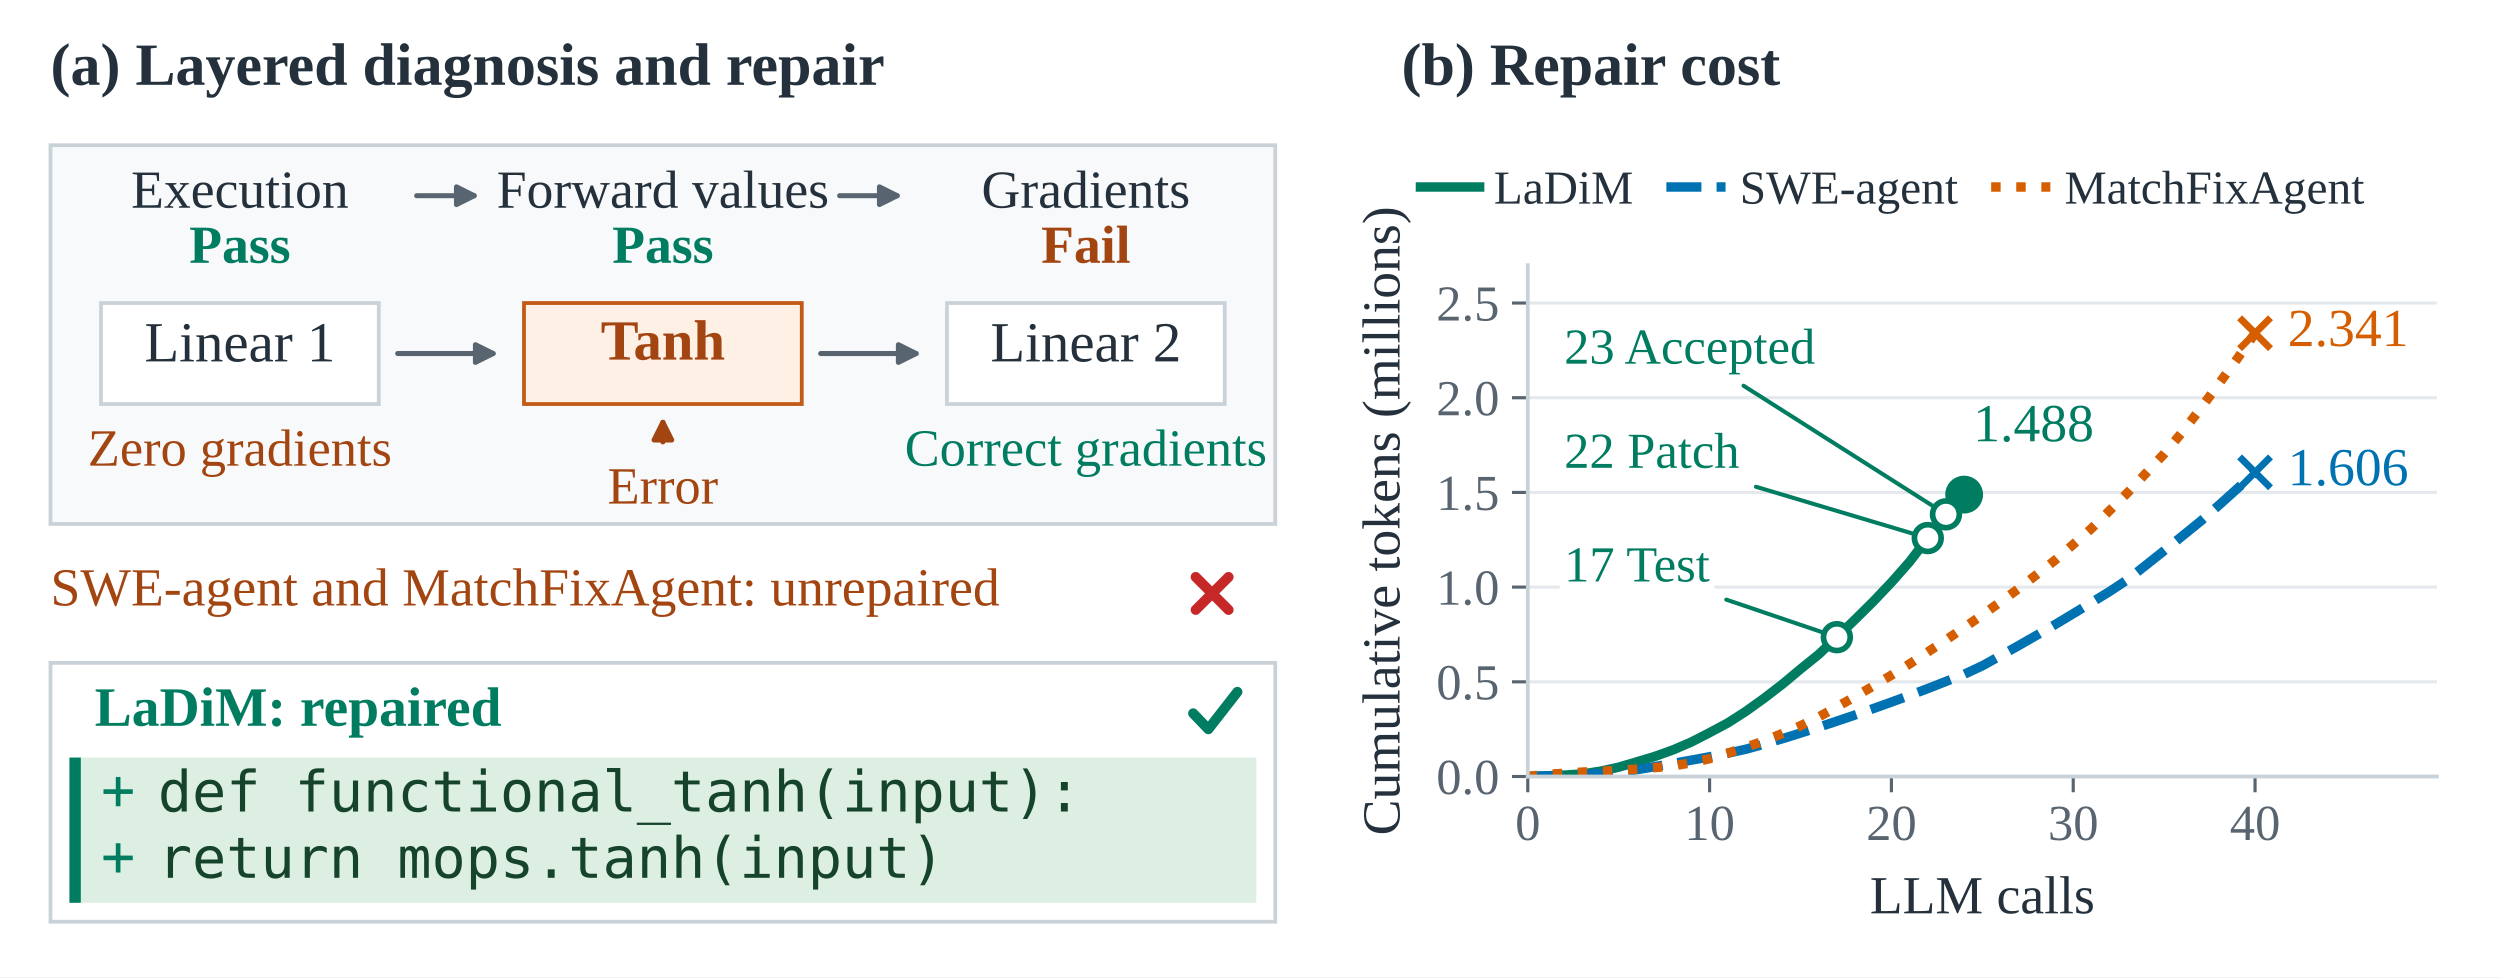
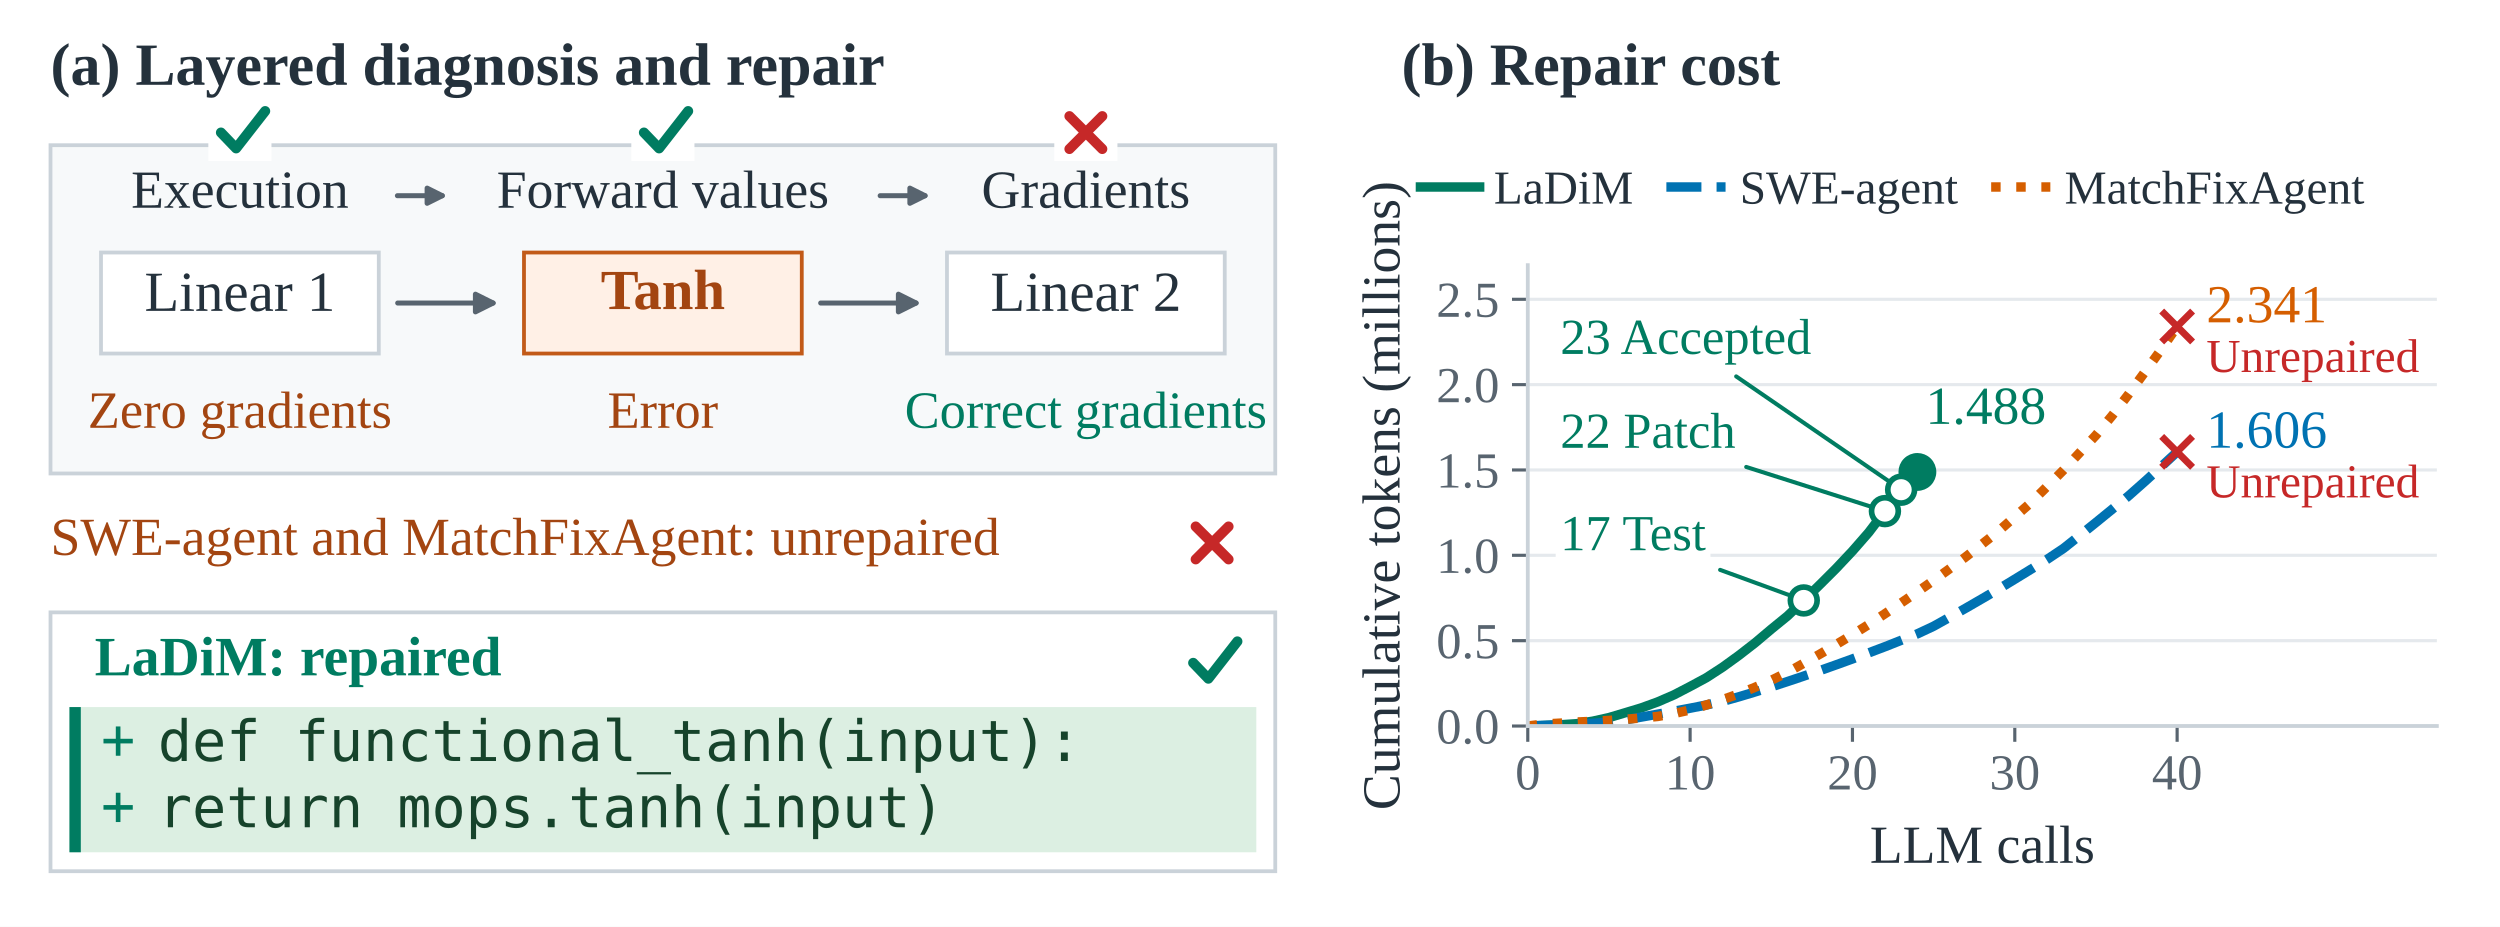
- <svg xmlns="http://www.w3.org/2000/svg" xmlns:xlink="http://www.w3.org/1999/xlink" width="396pt" height="154.8pt" viewBox="0 0 396 154.8" version="1.1">
+ <svg xmlns="http://www.w3.org/2000/svg" xmlns:xlink="http://www.w3.org/1999/xlink" width="396pt" height="146.8pt" viewBox="0 0 396 146.8" version="1.1">
  <defs>
    <style type="text/css">*{stroke-linejoin: round; stroke-linecap: butt}</style>
  </defs>
  <g id="figure_1">
    <g id="patch_1">
-       <path d="M 0 154.8 L 396 154.8 L 396 0 L 0 0 z " style="fill: #ffffff" />
+       <path d="M 0 146.8 L 396 146.8 L 396 0 L 0 0 z " style="fill: #ffffff" />
    </g>
    <g id="axes_1">
      <g id="patch_2">
-         <path d="M 8 23 L 202 23 L 202 83 L 8 83 z " clip-path="url(#p9c7cafc4a4)" style="fill: #f7f9fa; stroke: #cad2d9; stroke-width: 0.6; stroke-linejoin: miter" />
+         <path d="M 8 23 L 202 23 L 202 75 L 8 75 z " clip-path="url(#p0bc78f679e)" style="fill: #f7f9fa; stroke: #cad2d9; stroke-width: 0.6; stroke-linejoin: miter" />
      </g>
      <g id="patch_3">
-         <path d="M 16 48 L 60 48 L 60 64 L 16 64 z " clip-path="url(#p9c7cafc4a4)" style="fill: #ffffff; stroke: #cad2d9; stroke-width: 0.6; stroke-linejoin: miter" />
+         <path d="M 16 40 L 60 40 L 60 56 L 16 56 z " clip-path="url(#p0bc78f679e)" style="fill: #ffffff; stroke: #cad2d9; stroke-width: 0.6; stroke-linejoin: miter" />
      </g>
      <g id="patch_4">
-         <path d="M 83 48 L 127 48 L 127 64 L 83 64 z " clip-path="url(#p9c7cafc4a4)" style="fill: #fff0e6; stroke: #c25a18; stroke-width: 0.6; stroke-linejoin: miter" />
+         <path d="M 83 40 L 127 40 L 127 56 L 83 56 z " clip-path="url(#p0bc78f679e)" style="fill: #fff0e6; stroke: #c25a18; stroke-width: 0.6; stroke-linejoin: miter" />
      </g>
      <g id="patch_5">
-         <path d="M 150 48 L 194 48 L 194 64 L 150 64 z " clip-path="url(#p9c7cafc4a4)" style="fill: #ffffff; stroke: #cad2d9; stroke-width: 0.6; stroke-linejoin: miter" />
+         <path d="M 150 40 L 194 40 L 194 56 L 150 56 z " clip-path="url(#p0bc78f679e)" style="fill: #ffffff; stroke: #cad2d9; stroke-width: 0.6; stroke-linejoin: miter" />
      </g>
      <g id="patch_6">
-         <path d="M 8 105 L 202 105 L 202 146 L 8 146 z " clip-path="url(#p9c7cafc4a4)" style="fill: #ffffff; stroke: #cad2d9; stroke-width: 0.6; stroke-linejoin: miter" />
+         <path d="M 8 97 L 202 97 L 202 138 L 8 138 z " clip-path="url(#p0bc78f679e)" style="fill: #ffffff; stroke: #cad2d9; stroke-width: 0.6; stroke-linejoin: miter" />
      </g>
      <g id="patch_7">
-         <path d="M 66 31 Q 70.999 31 75.105 31 " clip-path="url(#p9c7cafc4a4)" style="fill: none; stroke: #58646f; stroke-width: 0.8; stroke-linecap: round" />
-         <path d="M 72.305 29.6 L 75.105 31 L 72.305 32.4 z " clip-path="url(#p9c7cafc4a4)" style="fill: #58646f; stroke: #58646f; stroke-width: 0.8; stroke-linecap: round" />
+         <path d="M 62.95 31 Q 66.95 31 70.056 31 " clip-path="url(#p0bc78f679e)" style="fill: none; stroke: #58646f; stroke-width: 0.8; stroke-linecap: round" />
+         <path d="M 67.656 29.8 L 70.056 31 L 67.656 32.2 z " clip-path="url(#p0bc78f679e)" style="fill: #58646f; stroke: #58646f; stroke-width: 0.8; stroke-linecap: round" />
      </g>
      <g id="patch_8">
-         <path d="M 133 31 Q 137.999 31 142.105 31 " clip-path="url(#p9c7cafc4a4)" style="fill: none; stroke: #58646f; stroke-width: 0.8; stroke-linecap: round" />
-         <path d="M 139.305 29.6 L 142.105 31 L 139.305 32.4 z " clip-path="url(#p9c7cafc4a4)" style="fill: #58646f; stroke: #58646f; stroke-width: 0.8; stroke-linecap: round" />
+         <path d="M 139.42 31 Q 143.42 31 146.526 31 " clip-path="url(#p0bc78f679e)" style="fill: none; stroke: #58646f; stroke-width: 0.8; stroke-linecap: round" />
+         <path d="M 144.126 29.8 L 146.526 31 L 144.126 32.2 z " clip-path="url(#p0bc78f679e)" style="fill: #58646f; stroke: #58646f; stroke-width: 0.8; stroke-linecap: round" />
      </g>
      <g id="patch_9">
-         <path d="M 62.997 56 Q 70.999 56 78.106 56 " clip-path="url(#p9c7cafc4a4)" style="fill: none; stroke: #58646f; stroke-width: 0.8; stroke-linecap: round" />
-         <path d="M 75.306 54.6 L 78.106 56 L 75.306 57.4 z " clip-path="url(#p9c7cafc4a4)" style="fill: #58646f; stroke: #58646f; stroke-width: 0.8; stroke-linecap: round" />
+         <path d="M 62.997 48 Q 70.999 48 78.106 48 " clip-path="url(#p0bc78f679e)" style="fill: none; stroke: #58646f; stroke-width: 0.8; stroke-linecap: round" />
+         <path d="M 75.306 46.6 L 78.106 48 L 75.306 49.4 z " clip-path="url(#p0bc78f679e)" style="fill: #58646f; stroke: #58646f; stroke-width: 0.8; stroke-linecap: round" />
      </g>
      <g id="patch_10">
-         <path d="M 129.997 56 Q 137.999 56 145.106 56 " clip-path="url(#p9c7cafc4a4)" style="fill: none; stroke: #58646f; stroke-width: 0.8; stroke-linecap: round" />
-         <path d="M 142.306 54.6 L 145.106 56 L 142.306 57.4 z " clip-path="url(#p9c7cafc4a4)" style="fill: #58646f; stroke: #58646f; stroke-width: 0.8; stroke-linecap: round" />
+         <path d="M 129.997 48 Q 137.999 48 145.106 48 " clip-path="url(#p0bc78f679e)" style="fill: none; stroke: #58646f; stroke-width: 0.8; stroke-linecap: round" />
+         <path d="M 142.306 46.6 L 145.106 48 L 142.306 49.4 z " clip-path="url(#p0bc78f679e)" style="fill: #58646f; stroke: #58646f; stroke-width: 0.8; stroke-linecap: round" />
      </g>
      <g id="patch_11">
-         <path d="M 105 69.996 Q 105 67.998 105 66.894 " clip-path="url(#p9c7cafc4a4)" style="fill: none; stroke: #a34511; stroke-width: 0.8; stroke-linecap: round" />
-         <path d="M 103.6 69.694 L 105 66.894 L 106.4 69.694 z " clip-path="url(#p9c7cafc4a4)" style="fill: #a34511; stroke: #a34511; stroke-width: 0.8; stroke-linecap: round" />
+         <path d="M 11 112 L 199 112 L 199 135 L 11 135 z " clip-path="url(#p0bc78f679e)" style="fill: #dcefe2" />
      </g>
      <g id="patch_12">
-         <path d="M 11 120 L 199 120 L 199 143 L 11 143 z " clip-path="url(#p9c7cafc4a4)" style="fill: #dcefe2" />
+         <path d="M 33 17.5 L 43 17.5 L 43 25.5 L 33 25.5 z " clip-path="url(#p0bc78f679e)" style="fill: #ffffff" />
      </g>
      <g id="line2d_1">
-         <path d="M 189.4 96.6 L 194.6 91.4 " clip-path="url(#p9c7cafc4a4)" style="fill: none; stroke: #c62828; stroke-width: 1.6; stroke-linecap: round" />
+         <path d="M 35 21 L 37.4 23.5 L 42 17.6 " clip-path="url(#p0bc78f679e)" style="fill: none; stroke: #007c61; stroke-width: 1.6; stroke-linecap: round" />
+       </g>
+       <g id="patch_13">
+         <path d="M 100 17.5 L 110 17.5 L 110 25.5 L 100 25.5 z " clip-path="url(#p0bc78f679e)" style="fill: #ffffff" />
      </g>
      <g id="line2d_2">
-         <path d="M 189.4 91.4 L 194.6 96.6 " clip-path="url(#p9c7cafc4a4)" style="fill: none; stroke: #c62828; stroke-width: 1.6; stroke-linecap: round" />
+         <path d="M 102 21 L 104.4 23.5 L 109 17.6 " clip-path="url(#p0bc78f679e)" style="fill: none; stroke: #007c61; stroke-width: 1.6; stroke-linecap: round" />
+       </g>
+       <g id="patch_14">
+         <path d="M 167 17.5 L 177 17.5 L 177 25.5 L 167 25.5 z " clip-path="url(#p0bc78f679e)" style="fill: #ffffff" />
      </g>
      <g id="line2d_3">
-         <path d="M 189 113 L 191.4 115.5 L 196 109.6 " clip-path="url(#p9c7cafc4a4)" style="fill: none; stroke: #007c61; stroke-width: 1.6; stroke-linecap: round" />
-       </g>
-       <g id="patch_13">
-         <path d="M 11 120 L 12.8 120 L 12.8 143 L 11 143 z " clip-path="url(#p9c7cafc4a4)" style="fill: #007c61" />
+         <path d="M 169.4 23.6 L 174.6 18.4 " clip-path="url(#p0bc78f679e)" style="fill: none; stroke: #c62828; stroke-width: 1.6; stroke-linecap: round" />
+       </g>
+       <g id="line2d_4">
+         <path d="M 169.4 18.4 L 174.6 23.6 " clip-path="url(#p0bc78f679e)" style="fill: none; stroke: #c62828; stroke-width: 1.6; stroke-linecap: round" />
+       </g>
+       <g id="line2d_5">
+         <path d="M 189.4 88.6 L 194.6 83.4 " clip-path="url(#p0bc78f679e)" style="fill: none; stroke: #c62828; stroke-width: 1.6; stroke-linecap: round" />
+       </g>
+       <g id="line2d_6">
+         <path d="M 189.4 83.4 L 194.6 88.6 " clip-path="url(#p0bc78f679e)" style="fill: none; stroke: #c62828; stroke-width: 1.6; stroke-linecap: round" />
+       </g>
+       <g id="line2d_7">
+         <path d="M 189 105 L 191.4 107.5 L 196 101.6 " clip-path="url(#p0bc78f679e)" style="fill: none; stroke: #007c61; stroke-width: 1.6; stroke-linecap: round" />
+       </g>
+       <g id="patch_15">
+         <path d="M 11 112 L 12.8 112 L 12.8 135 L 11 135 z " clip-path="url(#p0bc78f679e)" style="fill: #007c61" />
      </g>
      <g id="text_1">
        <text style="font-weight: 700; font-size: 9.5px; font-family: 'Times New Roman'; text-anchor: start; fill: #24313c" x="8" y="13.439" transform="rotate(-0 8 13.43922)">(a) Layered diagnosis and repair</text>
      </g>
      <g id="text_2">
        <text style="font-size: 8.5px; font-family: 'Times New Roman'; text-anchor: middle; fill: #24313c" x="38" y="32.902" transform="rotate(-0 38 32.90219)">Execution</text>
      </g>
      <g id="text_3">
-         <text style="font-weight: 700; font-size: 8.5px; font-family: 'Times New Roman'; text-anchor: middle; fill: #007c61" x="38" y="41.629" transform="rotate(-0 38 41.62859)">Pass</text>
+         <text style="font-size: 8.5px; font-family: 'Times New Roman'; text-anchor: middle; fill: #24313c" x="105" y="32.902" transform="rotate(-0 105 32.90219)">Forward values</text>
      </g>
      <g id="text_4">
-         <text style="font-size: 8.5px; font-family: 'Times New Roman'; text-anchor: middle; fill: #24313c" x="105" y="32.902" transform="rotate(-0 105 32.90219)">Forward values</text>
+         <text style="font-size: 8.5px; font-family: 'Times New Roman'; text-anchor: middle; fill: #24313c" x="172" y="32.902" transform="rotate(-0 172 32.90219)">Gradients</text>
      </g>
      <g id="text_5">
-         <text style="font-weight: 700; font-size: 8.5px; font-family: 'Times New Roman'; text-anchor: middle; fill: #007c61" x="105" y="41.629" transform="rotate(-0 105 41.62859)">Pass</text>
+         <text style="font-size: 9px; font-family: 'Times New Roman'; text-anchor: middle; fill: #24313c" x="38" y="49.249" transform="rotate(-0 38 49.24938)">Linear 1</text>
      </g>
      <g id="text_6">
-         <text style="font-size: 8.5px; font-family: 'Times New Roman'; text-anchor: middle; fill: #24313c" x="172" y="32.902" transform="rotate(-0 172 32.90219)">Gradients</text>
+         <text style="font-weight: 700; font-size: 9px; font-family: 'Times New Roman'; text-anchor: middle; fill: #a34511" x="105" y="48.96" transform="rotate(-0 105 48.95969)">Tanh</text>
      </g>
      <g id="text_7">
-         <text style="font-weight: 700; font-size: 8.5px; font-family: 'Times New Roman'; text-anchor: middle; fill: #a34511" x="172" y="41.629" transform="rotate(-0 172 41.62859)">Fail</text>
+         <text style="font-size: 9px; font-family: 'Times New Roman'; text-anchor: middle; fill: #24313c" x="172" y="49.249" transform="rotate(-0 172 49.24938)">Linear 2</text>
      </g>
      <g id="text_8">
-         <text style="font-size: 9px; font-family: 'Times New Roman'; text-anchor: middle; fill: #24313c" x="38" y="57.249" transform="rotate(-0 38 57.24938)">Linear 1</text>
+         <text style="font-size: 8.3px; font-family: 'Times New Roman'; text-anchor: middle; fill: #a34511" x="38" y="67.763" transform="rotate(-0 38 67.76331)">Zero gradients</text>
      </g>
      <g id="text_9">
-         <text style="font-weight: 700; font-size: 9px; font-family: 'Times New Roman'; text-anchor: middle; fill: #a34511" x="105" y="56.96" transform="rotate(-0 105 56.95969)">Tanh</text>
+         <text style="font-size: 8.3px; font-family: 'Times New Roman'; text-anchor: middle; fill: #007c61" x="172" y="67.763" transform="rotate(-0 172 67.76331)">Correct gradients</text>
      </g>
      <g id="text_10">
-         <text style="font-size: 9px; font-family: 'Times New Roman'; text-anchor: middle; fill: #24313c" x="172" y="57.249" transform="rotate(-0 172 57.24938)">Linear 2</text>
+         <text style="font-size: 8.3px; font-family: 'Times New Roman'; text-anchor: middle; fill: #a34511" x="105" y="67.763" transform="rotate(-0 105 67.76331)">Error</text>
      </g>
      <g id="text_11">
-         <text style="font-size: 8.3px; font-family: 'Times New Roman'; text-anchor: middle; fill: #a34511" x="38" y="73.763" transform="rotate(-0 38 73.76331)">Zero gradients</text>
+         <text style="font-size: 8.5px; font-family: 'Times New Roman'; text-anchor: start; fill: #a34511" x="8" y="87.902" transform="rotate(-0 8 87.90219)">SWE-agent and MatchFixAgent: unrepaired</text>
      </g>
      <g id="text_12">
-         <text style="font-size: 8.3px; font-family: 'Times New Roman'; text-anchor: middle; fill: #007c61" x="172" y="73.763" transform="rotate(-0 172 73.76331)">Correct gradients</text>
+         <text style="font-weight: 700; font-size: 8.8px; font-family: 'Times New Roman'; text-anchor: start; fill: #007c61" x="15" y="106.965" transform="rotate(-0 15 106.9647)">LaDiM: repaired</text>
      </g>
      <g id="text_13">
-         <text style="font-size: 8.3px; font-family: 'Times New Roman'; text-anchor: middle; fill: #a34511" x="105" y="79.763" transform="rotate(-0 105 79.76331)">Error</text>
+         <text style="font-size: 9px; font-family: 'Consolas'; text-anchor: start; fill: #007c61" x="16" y="120.21" transform="rotate(-0 16 120.21)">+</text>
      </g>
      <g id="text_14">
-         <text style="font-size: 8.5px; font-family: 'Times New Roman'; text-anchor: start; fill: #a34511" x="8" y="95.902" transform="rotate(-0 8 95.90219)">SWE-agent and MatchFixAgent: unrepaired</text>
+         <text style="font-size: 9px; font-family: 'Consolas'; text-anchor: start; fill: #16432b" x="25" y="120.543" transform="rotate(-0 25 120.5433)">def functional_tanh(input):</text>
      </g>
      <g id="text_15">
-         <text style="font-weight: 700; font-size: 8.8px; font-family: 'Times New Roman'; text-anchor: start; fill: #007c61" x="15" y="114.965" transform="rotate(-0 15 114.9647)">LaDiM: repaired</text>
+         <text style="font-size: 9px; font-family: 'Consolas'; text-anchor: start; fill: #007c61" x="16" y="130.71" transform="rotate(-0 16 130.71)">+</text>
      </g>
      <g id="text_16">
-         <text style="font-size: 9px; font-family: 'Consolas'; text-anchor: start; fill: #007c61" x="16" y="128.21" transform="rotate(-0 16 128.21)">+</text>
+         <text style="font-size: 9px; font-family: 'Consolas'; text-anchor: start; fill: #16432b" x="25" y="131.043" transform="rotate(-0 25 131.0433)">    return mops.tanh(input)</text>
      </g>
      <g id="text_17">
-         <text style="font-size: 9px; font-family: 'Consolas'; text-anchor: start; fill: #16432b" x="25" y="128.543" transform="rotate(-0 25 128.5433)">def functional_tanh(input):</text>
-       </g>
-       <g id="text_18">
-         <text style="font-size: 9px; font-family: 'Consolas'; text-anchor: start; fill: #007c61" x="16" y="138.71" transform="rotate(-0 16 138.71)">+</text>
-       </g>
-       <g id="text_19">
-         <text style="font-size: 9px; font-family: 'Consolas'; text-anchor: start; fill: #16432b" x="25" y="139.043" transform="rotate(-0 25 139.0433)">    return mops.tanh(input)</text>
-       </g>
-       <g id="text_20">
        <text style="font-weight: 700; font-size: 9.5px; font-family: 'Times New Roman'; text-anchor: start; fill: #24313c" x="222" y="13.439" transform="rotate(-0 222 13.43922)">(b) Repair cost</text>
      </g>
    </g>
    <g id="axes_2">
-       <g id="patch_14">
-         <path d="M 242 123 L 386 123 L 386 42 L 242 42 z " style="fill: #ffffff" />
+       <g id="patch_16">
+         <path d="M 242 115 L 386 115 L 386 42 L 242 42 z " style="fill: #ffffff" />
      </g>
      <g id="matplotlib.axis_1">
        <g id="xtick_1">
-           <g id="line2d_4">
+           <g id="line2d_8">
            <defs>
-               <path id="md865ca824f" d="M 0 0 L 0 2.5 " style="stroke: #58646f; stroke-width: 0.5" />
+               <path id="m0c0199fa20" d="M 0 0 L 0 2.5 " style="stroke: #58646f; stroke-width: 0.5" />
            </defs>
            <g>
-               <use xlink:href="#md865ca824f" x="242" y="123" style="fill: #58646f; stroke: #58646f; stroke-width: 0.5" />
+               <use xlink:href="#m0c0199fa20" x="242" y="115" style="fill: #58646f; stroke: #58646f; stroke-width: 0.5" />
+             </g>
+           </g>
+           <g id="text_18">
+             <text style="font-size: 8px; font-family: 'Times New Roman'; text-anchor: middle; fill: #58646f" x="242" y="125.055" transform="rotate(-0 242 125.055)">0</text>
+           </g>
+         </g>
+         <g id="xtick_2">
+           <g id="line2d_9">
+             <g>
+               <use xlink:href="#m0c0199fa20" x="267.714" y="115" style="fill: #58646f; stroke: #58646f; stroke-width: 0.5" />
+             </g>
+           </g>
+           <g id="text_19">
+             <text style="font-size: 8px; font-family: 'Times New Roman'; text-anchor: middle; fill: #58646f" x="267.714" y="125.055" transform="rotate(-0 267.7143 125.055)">10</text>
+           </g>
+         </g>
+         <g id="xtick_3">
+           <g id="line2d_10">
+             <g>
+               <use xlink:href="#m0c0199fa20" x="293.429" y="115" style="fill: #58646f; stroke: #58646f; stroke-width: 0.5" />
+             </g>
+           </g>
+           <g id="text_20">
+             <text style="font-size: 8px; font-family: 'Times New Roman'; text-anchor: middle; fill: #58646f" x="293.429" y="125.055" transform="rotate(-0 293.4286 125.055)">20</text>
+           </g>
+         </g>
+         <g id="xtick_4">
+           <g id="line2d_11">
+             <g>
+               <use xlink:href="#m0c0199fa20" x="319.143" y="115" style="fill: #58646f; stroke: #58646f; stroke-width: 0.5" />
            </g>
          </g>
          <g id="text_21">
-             <text style="font-size: 8px; font-family: 'Times New Roman'; text-anchor: middle; fill: #58646f" x="242" y="133.055" transform="rotate(-0 242 133.055)">0</text>
-           </g>
-         </g>
-         <g id="xtick_2">
-           <g id="line2d_5">
-             <g>
-               <use xlink:href="#md865ca824f" x="270.8" y="123" style="fill: #58646f; stroke: #58646f; stroke-width: 0.5" />
+             <text style="font-size: 8px; font-family: 'Times New Roman'; text-anchor: middle; fill: #58646f" x="319.143" y="125.055" transform="rotate(-0 319.1429 125.055)">30</text>
+           </g>
+         </g>
+         <g id="xtick_5">
+           <g id="line2d_12">
+             <g>
+               <use xlink:href="#m0c0199fa20" x="344.857" y="115" style="fill: #58646f; stroke: #58646f; stroke-width: 0.5" />
            </g>
          </g>
          <g id="text_22">
-             <text style="font-size: 8px; font-family: 'Times New Roman'; text-anchor: middle; fill: #58646f" x="270.8" y="133.055" transform="rotate(-0 270.8 133.055)">10</text>
-           </g>
-         </g>
-         <g id="xtick_3">
-           <g id="line2d_6">
-             <g>
-               <use xlink:href="#md865ca824f" x="299.6" y="123" style="fill: #58646f; stroke: #58646f; stroke-width: 0.5" />
-             </g>
-           </g>
-           <g id="text_23">
-             <text style="font-size: 8px; font-family: 'Times New Roman'; text-anchor: middle; fill: #58646f" x="299.6" y="133.055" transform="rotate(-0 299.6 133.055)">20</text>
-           </g>
-         </g>
-         <g id="xtick_4">
-           <g id="line2d_7">
-             <g>
-               <use xlink:href="#md865ca824f" x="328.4" y="123" style="fill: #58646f; stroke: #58646f; stroke-width: 0.5" />
-             </g>
-           </g>
-           <g id="text_24">
-             <text style="font-size: 8px; font-family: 'Times New Roman'; text-anchor: middle; fill: #58646f" x="328.4" y="133.055" transform="rotate(-0 328.4 133.055)">30</text>
-           </g>
-         </g>
-         <g id="xtick_5">
-           <g id="line2d_8">
-             <g>
-               <use xlink:href="#md865ca824f" x="357.2" y="123" style="fill: #58646f; stroke: #58646f; stroke-width: 0.5" />
-             </g>
-           </g>
-           <g id="text_25">
-             <text style="font-size: 8px; font-family: 'Times New Roman'; text-anchor: middle; fill: #58646f" x="357.2" y="133.055" transform="rotate(-0 357.2 133.055)">40</text>
-           </g>
-         </g>
-         <g id="text_26">
-           <text style="font-size: 8.5px; font-family: 'Times New Roman'; text-anchor: middle; fill: #24313c" x="314" y="144.668" transform="rotate(-0 314 144.6684)">LLM calls</text>
+             <text style="font-size: 8px; font-family: 'Times New Roman'; text-anchor: middle; fill: #58646f" x="344.857" y="125.055" transform="rotate(-0 344.8571 125.055)">40</text>
+           </g>
+         </g>
+         <g id="text_23">
+           <text style="font-size: 8.5px; font-family: 'Times New Roman'; text-anchor: middle; fill: #24313c" x="314" y="136.668" transform="rotate(-0 314 136.6684)">LLM calls</text>
        </g>
      </g>
      <g id="matplotlib.axis_2">
        <g id="ytick_1">
-           <g id="line2d_9">
-             <path d="M 242 123 L 386 123 " clip-path="url(#pe21ce3db8c)" style="fill: none; stroke: #e5e9ed; stroke-width: 0.5; stroke-linecap: square" />
-           </g>
-           <g id="line2d_10">
+           <g id="line2d_13">
+             <path d="M 242 115 L 386 115 " clip-path="url(#p1b7dde2350)" style="fill: none; stroke: #e5e9ed; stroke-width: 0.5; stroke-linecap: square" />
+           </g>
+           <g id="line2d_14">
            <defs>
-               <path id="mfcad0611cb" d="M 0 0 L -2.5 0 " style="stroke: #58646f; stroke-width: 0.5" />
+               <path id="mdbfaae9d94" d="M 0 0 L -2.5 0 " style="stroke: #58646f; stroke-width: 0.5" />
            </defs>
            <g>
-               <use xlink:href="#mfcad0611cb" x="242" y="123" style="fill: #58646f; stroke: #58646f; stroke-width: 0.5" />
+               <use xlink:href="#mdbfaae9d94" x="242" y="115" style="fill: #58646f; stroke: #58646f; stroke-width: 0.5" />
+             </g>
+           </g>
+           <g id="text_24">
+             <text style="font-size: 8px; font-family: 'Times New Roman'; text-anchor: end; fill: #58646f" x="237.5" y="117.778" transform="rotate(-0 237.5 117.7775)">0.0</text>
+           </g>
+         </g>
+         <g id="ytick_2">
+           <g id="line2d_15">
+             <path d="M 242 101.481 L 386 101.481 " clip-path="url(#p1b7dde2350)" style="fill: none; stroke: #e5e9ed; stroke-width: 0.5; stroke-linecap: square" />
+           </g>
+           <g id="line2d_16">
+             <g>
+               <use xlink:href="#mdbfaae9d94" x="242" y="101.481" style="fill: #58646f; stroke: #58646f; stroke-width: 0.5" />
+             </g>
+           </g>
+           <g id="text_25">
+             <text style="font-size: 8px; font-family: 'Times New Roman'; text-anchor: end; fill: #58646f" x="237.5" y="104.259" transform="rotate(-0 237.5 104.259)">0.5</text>
+           </g>
+         </g>
+         <g id="ytick_3">
+           <g id="line2d_17">
+             <path d="M 242 87.963 L 386 87.963 " clip-path="url(#p1b7dde2350)" style="fill: none; stroke: #e5e9ed; stroke-width: 0.5; stroke-linecap: square" />
+           </g>
+           <g id="line2d_18">
+             <g>
+               <use xlink:href="#mdbfaae9d94" x="242" y="87.963" style="fill: #58646f; stroke: #58646f; stroke-width: 0.5" />
+             </g>
+           </g>
+           <g id="text_26">
+             <text style="font-size: 8px; font-family: 'Times New Roman'; text-anchor: end; fill: #58646f" x="237.5" y="90.74" transform="rotate(-0 237.5 90.74046)">1.0</text>
+           </g>
+         </g>
+         <g id="ytick_4">
+           <g id="line2d_19">
+             <path d="M 242 74.444 L 386 74.444 " clip-path="url(#p1b7dde2350)" style="fill: none; stroke: #e5e9ed; stroke-width: 0.5; stroke-linecap: square" />
+           </g>
+           <g id="line2d_20">
+             <g>
+               <use xlink:href="#mdbfaae9d94" x="242" y="74.444" style="fill: #58646f; stroke: #58646f; stroke-width: 0.5" />
            </g>
          </g>
          <g id="text_27">
-             <text style="font-size: 8px; font-family: 'Times New Roman'; text-anchor: end; fill: #58646f" x="237.5" y="125.778" transform="rotate(-0 237.5 125.7775)">0.0</text>
-           </g>
-         </g>
-         <g id="ytick_2">
-           <g id="line2d_11">
-             <path d="M 242 108 L 386 108 " clip-path="url(#pe21ce3db8c)" style="fill: none; stroke: #e5e9ed; stroke-width: 0.5; stroke-linecap: square" />
-           </g>
-           <g id="line2d_12">
-             <g>
-               <use xlink:href="#mfcad0611cb" x="242" y="108" style="fill: #58646f; stroke: #58646f; stroke-width: 0.5" />
+             <text style="font-size: 8px; font-family: 'Times New Roman'; text-anchor: end; fill: #58646f" x="237.5" y="77.222" transform="rotate(-0 237.5 77.22194)">1.5</text>
+           </g>
+         </g>
+         <g id="ytick_5">
+           <g id="line2d_21">
+             <path d="M 242 60.926 L 386 60.926 " clip-path="url(#p1b7dde2350)" style="fill: none; stroke: #e5e9ed; stroke-width: 0.5; stroke-linecap: square" />
+           </g>
+           <g id="line2d_22">
+             <g>
+               <use xlink:href="#mdbfaae9d94" x="242" y="60.926" style="fill: #58646f; stroke: #58646f; stroke-width: 0.5" />
            </g>
          </g>
          <g id="text_28">
-             <text style="font-size: 8px; font-family: 'Times New Roman'; text-anchor: end; fill: #58646f" x="237.5" y="110.778" transform="rotate(-0 237.5 110.7775)">0.5</text>
-           </g>
-         </g>
-         <g id="ytick_3">
-           <g id="line2d_13">
-             <path d="M 242 93 L 386 93 " clip-path="url(#pe21ce3db8c)" style="fill: none; stroke: #e5e9ed; stroke-width: 0.5; stroke-linecap: square" />
-           </g>
-           <g id="line2d_14">
-             <g>
-               <use xlink:href="#mfcad0611cb" x="242" y="93" style="fill: #58646f; stroke: #58646f; stroke-width: 0.5" />
+             <text style="font-size: 8px; font-family: 'Times New Roman'; text-anchor: end; fill: #58646f" x="237.5" y="63.703" transform="rotate(-0 237.5 63.70343)">2.0</text>
+           </g>
+         </g>
+         <g id="ytick_6">
+           <g id="line2d_23">
+             <path d="M 242 47.407 L 386 47.407 " clip-path="url(#p1b7dde2350)" style="fill: none; stroke: #e5e9ed; stroke-width: 0.5; stroke-linecap: square" />
+           </g>
+           <g id="line2d_24">
+             <g>
+               <use xlink:href="#mdbfaae9d94" x="242" y="47.407" style="fill: #58646f; stroke: #58646f; stroke-width: 0.5" />
            </g>
          </g>
          <g id="text_29">
-             <text style="font-size: 8px; font-family: 'Times New Roman'; text-anchor: end; fill: #58646f" x="237.5" y="95.778" transform="rotate(-0 237.5 95.7775)">1.0</text>
-           </g>
-         </g>
-         <g id="ytick_4">
-           <g id="line2d_15">
-             <path d="M 242 78 L 386 78 " clip-path="url(#pe21ce3db8c)" style="fill: none; stroke: #e5e9ed; stroke-width: 0.5; stroke-linecap: square" />
-           </g>
-           <g id="line2d_16">
-             <g>
-               <use xlink:href="#mfcad0611cb" x="242" y="78" style="fill: #58646f; stroke: #58646f; stroke-width: 0.5" />
-             </g>
-           </g>
-           <g id="text_30">
-             <text style="font-size: 8px; font-family: 'Times New Roman'; text-anchor: end; fill: #58646f" x="237.5" y="80.778" transform="rotate(-0 237.5 80.7775)">1.5</text>
-           </g>
-         </g>
-         <g id="ytick_5">
-           <g id="line2d_17">
-             <path d="M 242 63 L 386 63 " clip-path="url(#pe21ce3db8c)" style="fill: none; stroke: #e5e9ed; stroke-width: 0.5; stroke-linecap: square" />
-           </g>
-           <g id="line2d_18">
-             <g>
-               <use xlink:href="#mfcad0611cb" x="242" y="63" style="fill: #58646f; stroke: #58646f; stroke-width: 0.5" />
-             </g>
-           </g>
-           <g id="text_31">
-             <text style="font-size: 8px; font-family: 'Times New Roman'; text-anchor: end; fill: #58646f" x="237.5" y="65.778" transform="rotate(-0 237.5 65.7775)">2.0</text>
-           </g>
-         </g>
-         <g id="ytick_6">
-           <g id="line2d_19">
-             <path d="M 242 48 L 386 48 " clip-path="url(#pe21ce3db8c)" style="fill: none; stroke: #e5e9ed; stroke-width: 0.5; stroke-linecap: square" />
-           </g>
-           <g id="line2d_20">
-             <g>
-               <use xlink:href="#mfcad0611cb" x="242" y="48" style="fill: #58646f; stroke: #58646f; stroke-width: 0.5" />
-             </g>
-           </g>
-           <g id="text_32">
-             <text style="font-size: 8px; font-family: 'Times New Roman'; text-anchor: end; fill: #58646f" x="237.5" y="50.778" transform="rotate(-0 237.5 50.7775)">2.5</text>
-           </g>
-         </g>
-         <g id="text_33">
-           <text style="font-size: 8.5px; font-family: 'Times New Roman'; text-anchor: middle; fill: #24313c" x="221.682" y="82.5" transform="rotate(-90 221.6818 82.5)">Cumulative tokens (millions)</text>
-         </g>
-       </g>
-       <g id="line2d_21">
-         <path d="M 242 123 L 244.88 122.902 L 247.76 122.779 L 250.64 122.595 L 253.52 122.154 L 256.4 121.52 L 259.28 120.671 L 262.16 119.807 L 265.04 118.768 L 267.92 117.532 L 270.8 116.051 L 273.68 114.513 L 276.56 112.663 L 279.44 110.597 L 282.32 108.384 L 285.2 105.98 L 288.08 103.654 L 290.96 100.93 L 293.84 98.131 L 296.72 95.284 L 299.6 92.248 L 302.48 88.981 L 305.36 85.23 L 308.24 81.468 L 311.12 78.345 " clip-path="url(#pe21ce3db8c)" style="fill: none; stroke: #007c61; stroke-width: 1.5; stroke-linecap: square" />
-       </g>
-       <g id="line2d_22">
-         <path d="M 242 123 L 244.88 122.891 L 247.76 122.784 L 250.64 122.667 L 253.52 122.522 L 256.4 122.337 L 259.28 121.923 L 262.16 121.428 L 265.04 120.923 L 267.92 120.405 L 270.8 119.871 L 273.68 119.304 L 276.56 118.673 L 279.44 117.871 L 282.32 117.014 L 285.2 116.117 L 288.08 115.185 L 290.96 114.226 L 293.84 113.253 L 296.72 112.241 L 299.6 111.21 L 302.48 110.146 L 305.36 109.067 L 308.24 107.938 L 311.12 106.8 L 314 105.463 L 316.88 103.866 L 319.76 102.254 L 322.64 100.604 L 325.52 98.932 L 328.4 97.201 L 331.28 95.45 L 334.16 93.693 L 337.04 91.784 L 339.92 89.517 L 342.8 87.226 L 345.68 84.903 L 348.56 82.573 L 351.44 80.047 L 354.32 77.458 L 357.2 74.818 " clip-path="url(#pe21ce3db8c)" style="fill: none; stroke-dasharray: 5.55,2.4; stroke-dashoffset: 0; stroke: #0072b2; stroke-width: 1.5" />
-       </g>
-       <g id="line2d_23">
-         <path d="M 242 123 L 244.88 122.647 L 247.76 122.496 L 250.64 122.299 L 253.52 122.179 L 256.4 122.019 L 259.28 121.823 L 262.16 121.584 L 265.04 121.322 L 267.92 120.816 L 270.8 120.178 L 273.68 119.308 L 276.56 118.354 L 279.44 117.351 L 282.32 116.192 L 285.2 114.962 L 288.08 113.562 L 290.96 111.969 L 293.84 110.355 L 296.72 108.667 L 299.6 106.945 L 302.48 105.162 L 305.36 103.269 L 308.24 101.361 L 311.12 99.408 L 314 97.407 L 316.88 95.333 L 319.76 93.224 L 322.64 90.991 L 325.52 88.738 L 328.4 86.234 L 331.28 83.722 L 334.16 80.871 L 337.04 78.014 L 339.92 74.954 L 342.8 71.885 L 345.68 68.441 L 348.56 64.727 L 351.44 60.831 L 354.32 56.901 L 357.2 52.782 " clip-path="url(#pe21ce3db8c)" style="fill: none; stroke-dasharray: 1.5,2.475; stroke-dashoffset: 0; stroke: #d55e00; stroke-width: 1.5" />
-       </g>
-       <g id="patch_15">
-         <path d="M 242 123 L 242 42 " style="fill: none; stroke: #cad2d9; stroke-width: 0.6; stroke-linejoin: miter; stroke-linecap: square" />
-       </g>
-       <g id="patch_16">
-         <path d="M 242 123 L 386 123 " style="fill: none; stroke: #cad2d9; stroke-width: 0.6; stroke-linejoin: miter; stroke-linecap: square" />
+             <text style="font-size: 8px; font-family: 'Times New Roman'; text-anchor: end; fill: #58646f" x="237.5" y="50.185" transform="rotate(-0 237.5 50.18491)">2.5</text>
+           </g>
+         </g>
+         <g id="text_30">
+           <text style="font-size: 8.5px; font-family: 'Times New Roman'; text-anchor: middle; fill: #24313c" x="221.682" y="78.5" transform="rotate(-90 221.6818 78.5)">Cumulative tokens (millions)</text>
+         </g>
+       </g>
+       <g id="line2d_25">
+         <path d="M 242 115 L 244.571 114.912 L 247.143 114.801 L 249.714 114.635 L 252.286 114.237 L 254.857 113.667 L 257.429 112.901 L 260 112.122 L 262.571 111.186 L 265.143 110.072 L 267.714 108.737 L 270.286 107.352 L 272.857 105.684 L 275.429 103.822 L 278 101.828 L 280.571 99.661 L 283.143 97.565 L 285.714 95.11 L 288.286 92.587 L 290.857 90.021 L 293.429 87.285 L 296 84.341 L 298.571 80.96 L 301.143 77.57 L 303.714 74.756 " clip-path="url(#p1b7dde2350)" style="fill: none; stroke: #007c61; stroke-width: 1.5; stroke-linecap: square" />
+       </g>
+       <g id="line2d_26">
+         <path d="M 242 115 L 244.571 114.902 L 247.143 114.806 L 249.714 114.7 L 252.286 114.569 L 254.857 114.403 L 257.429 114.029 L 260 113.583 L 262.571 113.128 L 265.143 112.662 L 267.714 112.18 L 270.286 111.669 L 272.857 111.1 L 275.429 110.378 L 278 109.605 L 280.571 108.797 L 283.143 107.957 L 285.714 107.092 L 288.286 106.216 L 290.857 105.304 L 293.429 104.374 L 296 103.415 L 298.571 102.443 L 301.143 101.425 L 303.714 100.4 L 306.286 99.195 L 308.857 97.756 L 311.429 96.303 L 314 94.816 L 316.571 93.309 L 319.143 91.749 L 321.714 90.171 L 324.286 88.588 L 326.857 86.867 L 329.429 84.824 L 332 82.759 L 334.571 80.665 L 337.143 78.566 L 339.714 76.29 L 342.286 73.956 L 344.857 71.577 " clip-path="url(#p1b7dde2350)" style="fill: none; stroke-dasharray: 5.55,2.4; stroke-dashoffset: 0; stroke: #0072b2; stroke-width: 1.5" />
+       </g>
+       <g id="line2d_27">
+         <path d="M 242 115 L 244.571 114.682 L 247.143 114.545 L 249.714 114.369 L 252.286 114.26 L 254.857 114.116 L 257.429 113.939 L 260 113.724 L 262.571 113.488 L 265.143 113.032 L 267.714 112.457 L 270.286 111.673 L 272.857 110.813 L 275.429 109.909 L 278 108.864 L 280.571 107.756 L 283.143 106.494 L 285.714 105.058 L 288.286 103.604 L 290.857 102.083 L 293.429 100.531 L 296 98.924 L 298.571 97.218 L 301.143 95.498 L 303.714 93.738 L 306.286 91.935 L 308.857 90.066 L 311.429 88.165 L 314 86.153 L 316.571 84.122 L 319.143 81.865 L 321.714 79.601 L 324.286 77.032 L 326.857 74.457 L 329.429 71.699 L 332 68.933 L 334.571 65.83 L 337.143 62.482 L 339.714 58.971 L 342.286 55.429 L 344.857 51.717 " clip-path="url(#p1b7dde2350)" style="fill: none; stroke-dasharray: 1.5,2.475; stroke-dashoffset: 0; stroke: #d55e00; stroke-width: 1.5" />
      </g>
      <g id="patch_17">
-         <path d="M 273.446 94.983 Q 281.256 97.635 289.066 100.287 " style="fill: none; stroke: #007c61; stroke-width: 0.65; stroke-linecap: round" />
+         <path d="M 242 115 L 242 42 " style="fill: none; stroke: #cad2d9; stroke-width: 0.6; stroke-linejoin: miter; stroke-linecap: square" />
+       </g>
+       <g id="patch_18">
+         <path d="M 242 115 L 386 115 " style="fill: none; stroke: #cad2d9; stroke-width: 0.6; stroke-linejoin: miter; stroke-linecap: square" />
+       </g>
+       <g id="patch_19">
+         <path d="M 272.469 90.269 Q 278.152 92.346 283.836 94.423 " style="fill: none; stroke: #007c61; stroke-width: 0.65; stroke-linecap: round" />
+       </g>
+       <g id="text_31">
+         <g id="patch_20">
+           <path d="M 246.423 89.583 L 270.937 89.583 L 270.937 80.877 L 246.423 80.877 z " style="fill: #ffffff" />
+         </g>
+         <text style="font-size: 8px; font-family: 'Times New Roman'; text-anchor: start; fill: #007c61" x="247.143" y="87.152" transform="rotate(-0 247.1429 87.15185)">17 Test</text>
+       </g>
+       <g id="patch_21">
+         <path d="M 276.603 73.966 Q 286.634 77.16 296.665 80.353 " style="fill: none; stroke: #007c61; stroke-width: 0.65; stroke-linecap: round" />
+       </g>
+       <g id="text_32">
+         <g id="patch_22">
+           <path d="M 246.423 73.361 L 275.637 73.361 L 275.637 64.655 L 246.423 64.655 z " style="fill: #ffffff" />
+         </g>
+         <text style="font-size: 8px; font-family: 'Times New Roman'; text-anchor: start; fill: #007c61" x="247.143" y="70.93" transform="rotate(-0 247.1429 70.92963)">22 Patch</text>
+       </g>
+       <g id="patch_23">
+         <path d="M 275.014 59.624 Q 287.254 68.031 299.494 76.437 " style="fill: none; stroke: #007c61; stroke-width: 0.65; stroke-linecap: round" />
+       </g>
+       <g id="text_33">
+         <g id="patch_24">
+           <path d="M 246.423 58.491 L 287.628 58.491 L 287.628 49.784 L 246.423 49.784 z " style="fill: #ffffff" />
+         </g>
+         <text style="font-size: 8px; font-family: 'Times New Roman'; text-anchor: start; fill: #007c61" x="247.143" y="56.059" transform="rotate(-0 247.1429 56.05926)">23 Accepted</text>
      </g>
      <g id="text_34">
-         <g id="patch_18">
-           <path d="M 247.04 94.531 L 271.554 94.531 L 271.554 85.825 L 247.04 85.825 z " style="fill: #ffffff" />
-         </g>
-         <text style="font-size: 8px; font-family: 'Times New Roman'; text-anchor: start; fill: #007c61" x="247.76" y="92.1" transform="rotate(-0 247.76 92.1)">17 Test</text>
-       </g>
-       <g id="patch_19">
-         <path d="M 278.144 77.104 Q 290.794 80.881 303.443 84.658 " style="fill: none; stroke: #007c61; stroke-width: 0.65; stroke-linecap: round" />
+         <text style="font-size: 8.5px; font-family: 'Times New Roman'; text-anchor: start; fill: #007c61" x="305" y="67.144" transform="rotate(-0 305 67.14444)">1.488</text>
      </g>
      <g id="text_35">
-         <g id="patch_20">
-           <path d="M 247.04 76.531 L 276.254 76.531 L 276.254 67.825 L 247.04 67.825 z " style="fill: #ffffff" />
-         </g>
-         <text style="font-size: 8px; font-family: 'Times New Roman'; text-anchor: start; fill: #007c61" x="247.76" y="74.1" transform="rotate(-0 247.76 74.1)">22 Patch</text>
-       </g>
-       <g id="patch_21">
-         <path d="M 276.179 61.101 Q 291.366 70.749 306.553 80.396 " style="fill: none; stroke: #007c61; stroke-width: 0.65; stroke-linecap: round" />
+         <text style="font-size: 8.5px; font-family: 'Times New Roman'; text-anchor: start; fill: #d55e00" x="349.486" y="51.055" transform="rotate(-0 349.4857 51.05518)">2.341</text>
      </g>
      <g id="text_36">
-         <g id="patch_22">
-           <path d="M 247.04 60.031 L 288.245 60.031 L 288.245 51.325 L 247.04 51.325 z " style="fill: #ffffff" />
-         </g>
-         <text style="font-size: 8px; font-family: 'Times New Roman'; text-anchor: start; fill: #007c61" x="247.76" y="57.6" transform="rotate(-0 247.76 57.6)">23 Accepted</text>
+         <text style="font-size: 7.5px; font-family: 'Times New Roman'; text-anchor: start; fill: #c62828" x="349.486" y="58.926" transform="rotate(-0 349.4857 58.92606)">Unrepaired</text>
      </g>
      <g id="text_37">
-         <text style="font-size: 8.5px; font-family: 'Times New Roman'; text-anchor: start; fill: #007c61" x="312.56" y="69.9" transform="rotate(-0 312.56 69.9)">1.488</text>
+         <text style="font-size: 8.5px; font-family: 'Times New Roman'; text-anchor: start; fill: #0072b2" x="349.486" y="70.915" transform="rotate(-0 349.4857 70.91524)">1.606</text>
      </g>
      <g id="text_38">
-         <text style="font-size: 8.5px; font-family: 'Times New Roman'; text-anchor: start; fill: #d55e00" x="362.384" y="54.812" transform="rotate(-0 362.384 54.81199)">2.341</text>
-       </g>
-       <g id="text_39">
-         <text style="font-size: 8.5px; font-family: 'Times New Roman'; text-anchor: start; fill: #0072b2" x="362.384" y="76.862" transform="rotate(-0 362.384 76.86199)">1.606</text>
+         <text style="font-size: 7.5px; font-family: 'Times New Roman'; text-anchor: start; fill: #c62828" x="349.486" y="78.786" transform="rotate(-0 349.4857 78.78612)">Unrepaired</text>
      </g>
      <g id="PathCollection_1">
        <defs>
-           <path id="m6836713163" d="M 0 2.449 C 0.65 2.449 1.273 2.191 1.732 1.732 C 2.191 1.273 2.449 0.65 2.449 0 C 2.449 -0.65 2.191 -1.273 1.732 -1.732 C 1.273 -2.191 0.65 -2.449 0 -2.449 C -0.65 -2.449 -1.273 -2.191 -1.732 -1.732 C -2.191 -1.273 -2.449 -0.65 -2.449 0 C -2.449 0.65 -2.191 1.273 -1.732 1.732 C -1.273 2.191 -0.65 2.449 0 2.449 z " style="stroke: #007c61; stroke-width: 1.1" />
+           <path id="mad68f21a77" d="M 0 2.449 C 0.65 2.449 1.273 2.191 1.732 1.732 C 2.191 1.273 2.449 0.65 2.449 0 C 2.449 -0.65 2.191 -1.273 1.732 -1.732 C 1.273 -2.191 0.65 -2.449 0 -2.449 C -0.65 -2.449 -1.273 -2.191 -1.732 -1.732 C -2.191 -1.273 -2.449 -0.65 -2.449 0 C -2.449 0.65 -2.191 1.273 -1.732 1.732 C -1.273 2.191 -0.65 2.449 0 2.449 z " style="stroke: #007c61; stroke-width: 1.1" />
        </defs>
-         <g clip-path="url(#pe21ce3db8c)">
-           <use xlink:href="#m6836713163" x="311.12" y="78.345" style="fill: #007c61; stroke: #007c61; stroke-width: 1.1" />
+         <g clip-path="url(#p1b7dde2350)">
+           <use xlink:href="#mad68f21a77" x="303.714" y="74.756" style="fill: #007c61; stroke: #007c61; stroke-width: 1.1" />
        </g>
      </g>
      <g id="PathCollection_2">
        <defs>
-           <path id="mc2c75206a6" d="M -2.449 2.449 L 2.449 -2.449 M -2.449 -2.449 L 2.449 2.449 " style="stroke: #0072b2; stroke-width: 1.1" />
+           <path id="mdb16b6c6f6" d="M -2.449 2.449 L 2.449 -2.449 M -2.449 -2.449 L 2.449 2.449 " style="stroke: #c62828; stroke-width: 1.1" />
        </defs>
-         <g clip-path="url(#pe21ce3db8c)">
-           <use xlink:href="#mc2c75206a6" x="357.2" y="74.818" style="fill: #0072b2; stroke: #0072b2; stroke-width: 1.1" />
+         <g clip-path="url(#p1b7dde2350)">
+           <use xlink:href="#mdb16b6c6f6" x="344.857" y="71.577" style="fill: #c62828; stroke: #c62828; stroke-width: 1.1" />
        </g>
      </g>
      <g id="PathCollection_3">
-         <defs>
-           <path id="m2fd6a7da98" d="M -2.449 2.449 L 2.449 -2.449 M -2.449 -2.449 L 2.449 2.449 " style="stroke: #d55e00; stroke-width: 1.1" />
-         </defs>
-         <g clip-path="url(#pe21ce3db8c)">
-           <use xlink:href="#m2fd6a7da98" x="357.2" y="52.782" style="fill: #d55e00; stroke: #d55e00; stroke-width: 1.1" />
+         <g clip-path="url(#p1b7dde2350)">
+           <use xlink:href="#mdb16b6c6f6" x="344.857" y="51.717" style="fill: #c62828; stroke: #c62828; stroke-width: 1.1" />
        </g>
      </g>
      <g id="PathCollection_4">
        <defs>
-           <path id="m204f0492ea" d="M 0 2.121 C 0.563 2.121 1.102 1.898 1.5 1.5 C 1.898 1.102 2.121 0.563 2.121 0 C 2.121 -0.563 1.898 -1.102 1.5 -1.5 C 1.102 -1.898 0.563 -2.121 0 -2.121 C -0.563 -2.121 -1.102 -1.898 -1.5 -1.5 C -1.898 -1.102 -2.121 -0.563 -2.121 0 C -2.121 0.563 -1.898 1.102 -1.5 1.5 C -1.102 1.898 -0.563 2.121 0 2.121 z " style="stroke: #007c61; stroke-width: 0.9" />
+           <path id="m77fc63e353" d="M 0 2.121 C 0.563 2.121 1.102 1.898 1.5 1.5 C 1.898 1.102 2.121 0.563 2.121 0 C 2.121 -0.563 1.898 -1.102 1.5 -1.5 C 1.102 -1.898 0.563 -2.121 0 -2.121 C -0.563 -2.121 -1.102 -1.898 -1.5 -1.5 C -1.898 -1.102 -2.121 -0.563 -2.121 0 C -2.121 0.563 -1.898 1.102 -1.5 1.5 C -1.102 1.898 -0.563 2.121 0 2.121 z " style="stroke: #007c61; stroke-width: 0.9" />
        </defs>
-         <g clip-path="url(#pe21ce3db8c)">
-           <use xlink:href="#m204f0492ea" x="290.96" y="100.93" style="fill: #ffffff; stroke: #007c61; stroke-width: 0.9" />
+         <g clip-path="url(#p1b7dde2350)">
+           <use xlink:href="#m77fc63e353" x="285.714" y="95.11" style="fill: #ffffff; stroke: #007c61; stroke-width: 0.9" />
        </g>
      </g>
      <g id="PathCollection_5">
-         <g clip-path="url(#pe21ce3db8c)">
-           <use xlink:href="#m204f0492ea" x="305.36" y="85.23" style="fill: #ffffff; stroke: #007c61; stroke-width: 0.9" />
+         <g clip-path="url(#p1b7dde2350)">
+           <use xlink:href="#m77fc63e353" x="298.571" y="80.96" style="fill: #ffffff; stroke: #007c61; stroke-width: 0.9" />
        </g>
      </g>
      <g id="PathCollection_6">
-         <g clip-path="url(#pe21ce3db8c)">
-           <use xlink:href="#m204f0492ea" x="308.24" y="81.468" style="fill: #ffffff; stroke: #007c61; stroke-width: 0.9" />
+         <g clip-path="url(#p1b7dde2350)">
+           <use xlink:href="#m77fc63e353" x="301.143" y="77.57" style="fill: #ffffff; stroke: #007c61; stroke-width: 0.9" />
        </g>
      </g>
    </g>
    <g id="legend_1">
-       <g id="line2d_24">
+       <g id="line2d_28">
        <path d="M 225 29.625 L 229.688 29.625 L 234.375 29.625 " style="fill: none; stroke: #007c61; stroke-width: 1.5; stroke-linecap: square" />
      </g>
+       <g id="text_39">
+         <text style="font-size: 7.5px; font-family: 'Times New Roman'; text-anchor: start; fill: #24313c" x="236.625" y="32.25" transform="rotate(-0 236.625 32.25)">LaDiM</text>
+       </g>
+       <g id="line2d_29">
+         <path d="M 263.954 29.625 L 268.642 29.625 L 273.329 29.625 " style="fill: none; stroke-dasharray: 5.55,2.4; stroke-dashoffset: 0; stroke: #0072b2; stroke-width: 1.5" />
+       </g>
      <g id="text_40">
-         <text style="font-size: 7.5px; font-family: 'Times New Roman'; text-anchor: start; fill: #24313c" x="236.625" y="32.25" transform="rotate(-0 236.625 32.25)">LaDiM</text>
-       </g>
-       <g id="line2d_25">
-         <path d="M 263.954 29.625 L 268.642 29.625 L 273.329 29.625 " style="fill: none; stroke-dasharray: 5.55,2.4; stroke-dashoffset: 0; stroke: #0072b2; stroke-width: 1.5" />
+         <text style="font-size: 7.5px; font-family: 'Times New Roman'; text-anchor: start; fill: #24313c" x="275.579" y="32.25" transform="rotate(-0 275.5793 32.25)">SWE-agent</text>
+       </g>
+       <g id="line2d_30">
+         <path d="M 315.4 29.625 L 320.087 29.625 L 324.775 29.625 " style="fill: none; stroke-dasharray: 1.5,2.475; stroke-dashoffset: 0; stroke: #d55e00; stroke-width: 1.5" />
      </g>
      <g id="text_41">
-         <text style="font-size: 7.5px; font-family: 'Times New Roman'; text-anchor: start; fill: #24313c" x="275.579" y="32.25" transform="rotate(-0 275.5793 32.25)">SWE-agent</text>
-       </g>
-       <g id="line2d_26">
-         <path d="M 315.4 29.625 L 320.087 29.625 L 324.775 29.625 " style="fill: none; stroke-dasharray: 1.5,2.475; stroke-dashoffset: 0; stroke: #d55e00; stroke-width: 1.5" />
-       </g>
-       <g id="text_42">
        <text style="font-size: 7.5px; font-family: 'Times New Roman'; text-anchor: start; fill: #24313c" x="327.025" y="32.25" transform="rotate(-0 327.0246 32.25)">MatchFixAgent</text>
      </g>
    </g>
  </g>
  <defs>
-     <clipPath id="p9c7cafc4a4">
-       <rect x="0" y="0" width="396" height="154.8" />
+     <clipPath id="p0bc78f679e">
+       <rect x="0" y="0" width="396" height="146.8" />
    </clipPath>
-     <clipPath id="pe21ce3db8c">
-       <rect x="242" y="42" width="144" height="81" />
+     <clipPath id="p1b7dde2350">
+       <rect x="242" y="42" width="144" height="73" />
    </clipPath>
  </defs>
</svg>
